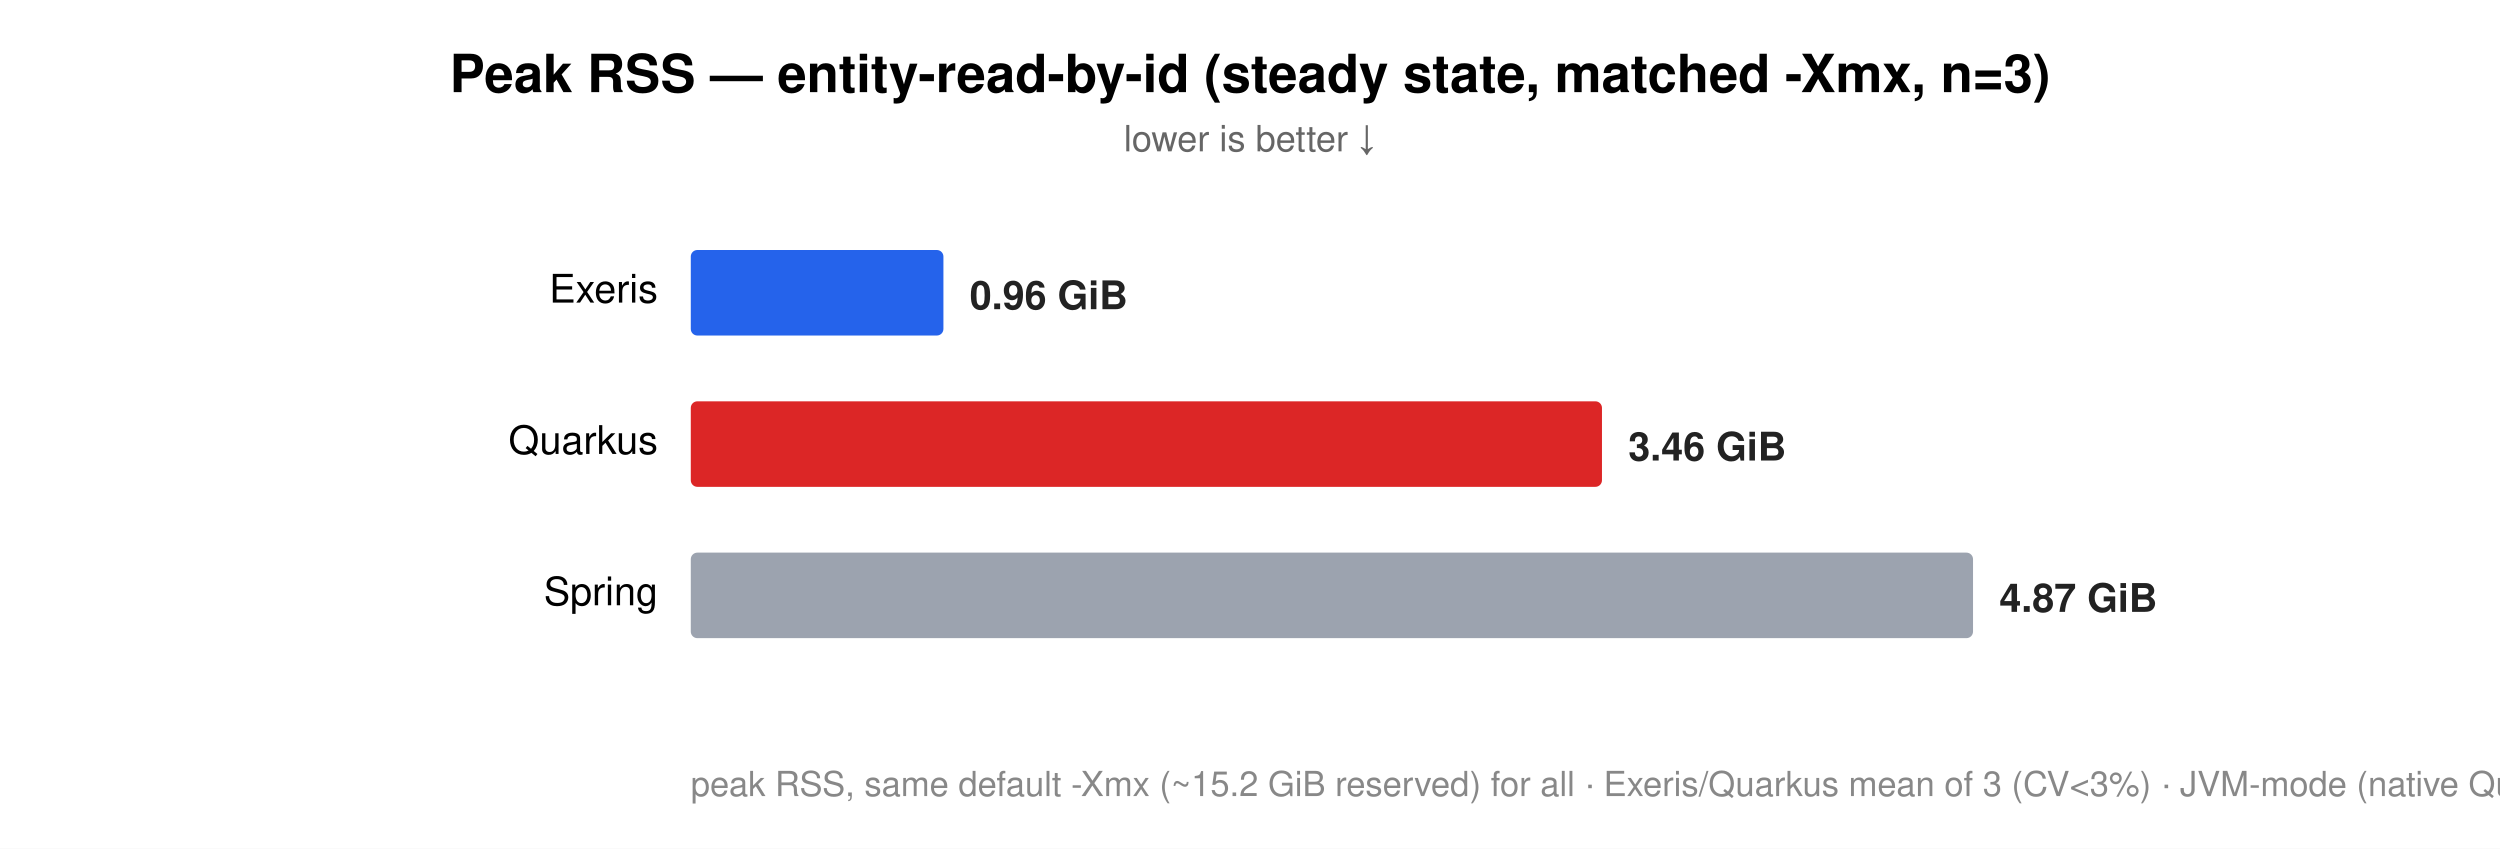
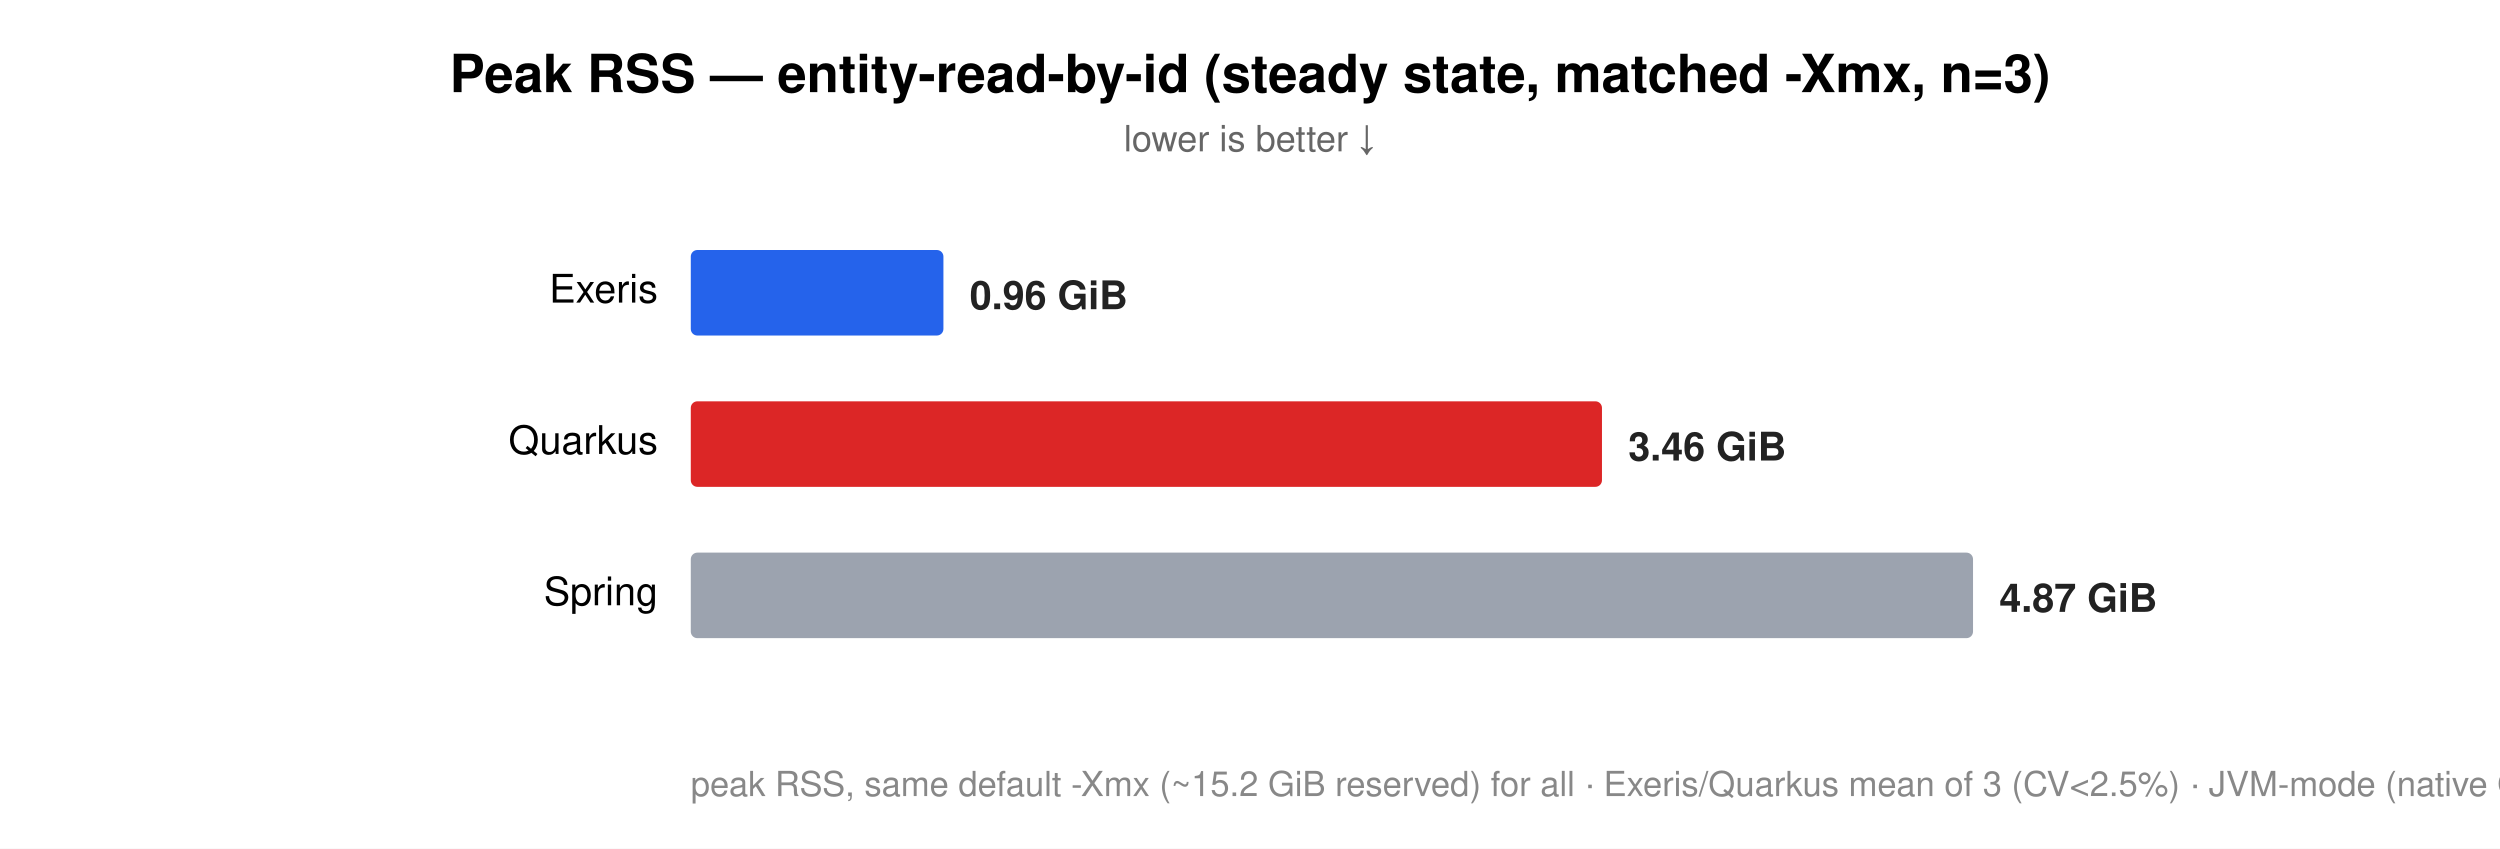
<svg xmlns="http://www.w3.org/2000/svg" width="760" height="258" font-family="Verdana,Helvetica,sans-serif" viewBox="0 0 760 258">
  <rect width="760" height="258" fill="#ffffff" />
  <text x="380" y="28" text-anchor="middle" font-size="16" font-weight="bold">Peak RSS — entity-read-by-id (steady state, matched -Xmx, n=3)</text>
  <text x="380" y="46" text-anchor="middle" font-size="11" fill="#666">lower is better ↓</text>
  <text x="200" y="92" text-anchor="end" font-size="12">Exeris</text>
  <rect x="210" y="76" width="76.8" height="26" fill="#2563eb" rx="2" />
  <text x="294.8" y="94" font-size="12" font-weight="bold" fill="#222">0.96 GiB</text>
  <text x="200" y="138" text-anchor="end" font-size="12">Quarkus</text>
  <rect x="210" y="122" width="277.0" height="26" fill="#dc2626" rx="2" />
  <text x="495.0" y="140" font-size="12" font-weight="bold" fill="#222">3.46 GiB</text>
  <text x="200" y="184" text-anchor="end" font-size="12">Spring</text>
  <rect x="210" y="168" width="389.8" height="26" fill="#9ca3af" rx="2" />
  <text x="607.8" y="186" font-size="12" font-weight="bold" fill="#222">4.87 GiB</text>
-   <text x="210" y="242" font-size="10.5" fill="#888">peak RSS, same default -Xmx (~15.2 GiB reserved) for all · Exeris/Quarkus mean of 3 (CV&lt;3%) · JVM-mode (native Quarkus would be far smaller) · Spring single ref</text>
+   <text x="210" y="242" font-size="10.5" fill="#888">peak RSS, same default -Xmx (~15.2 GiB reserved) for all · Exeris/Quarkus mean of 3 (CV&lt;2.5%) · JVM-mode (native Quarkus would be far smaller) · Spring single ref</text>
</svg>
